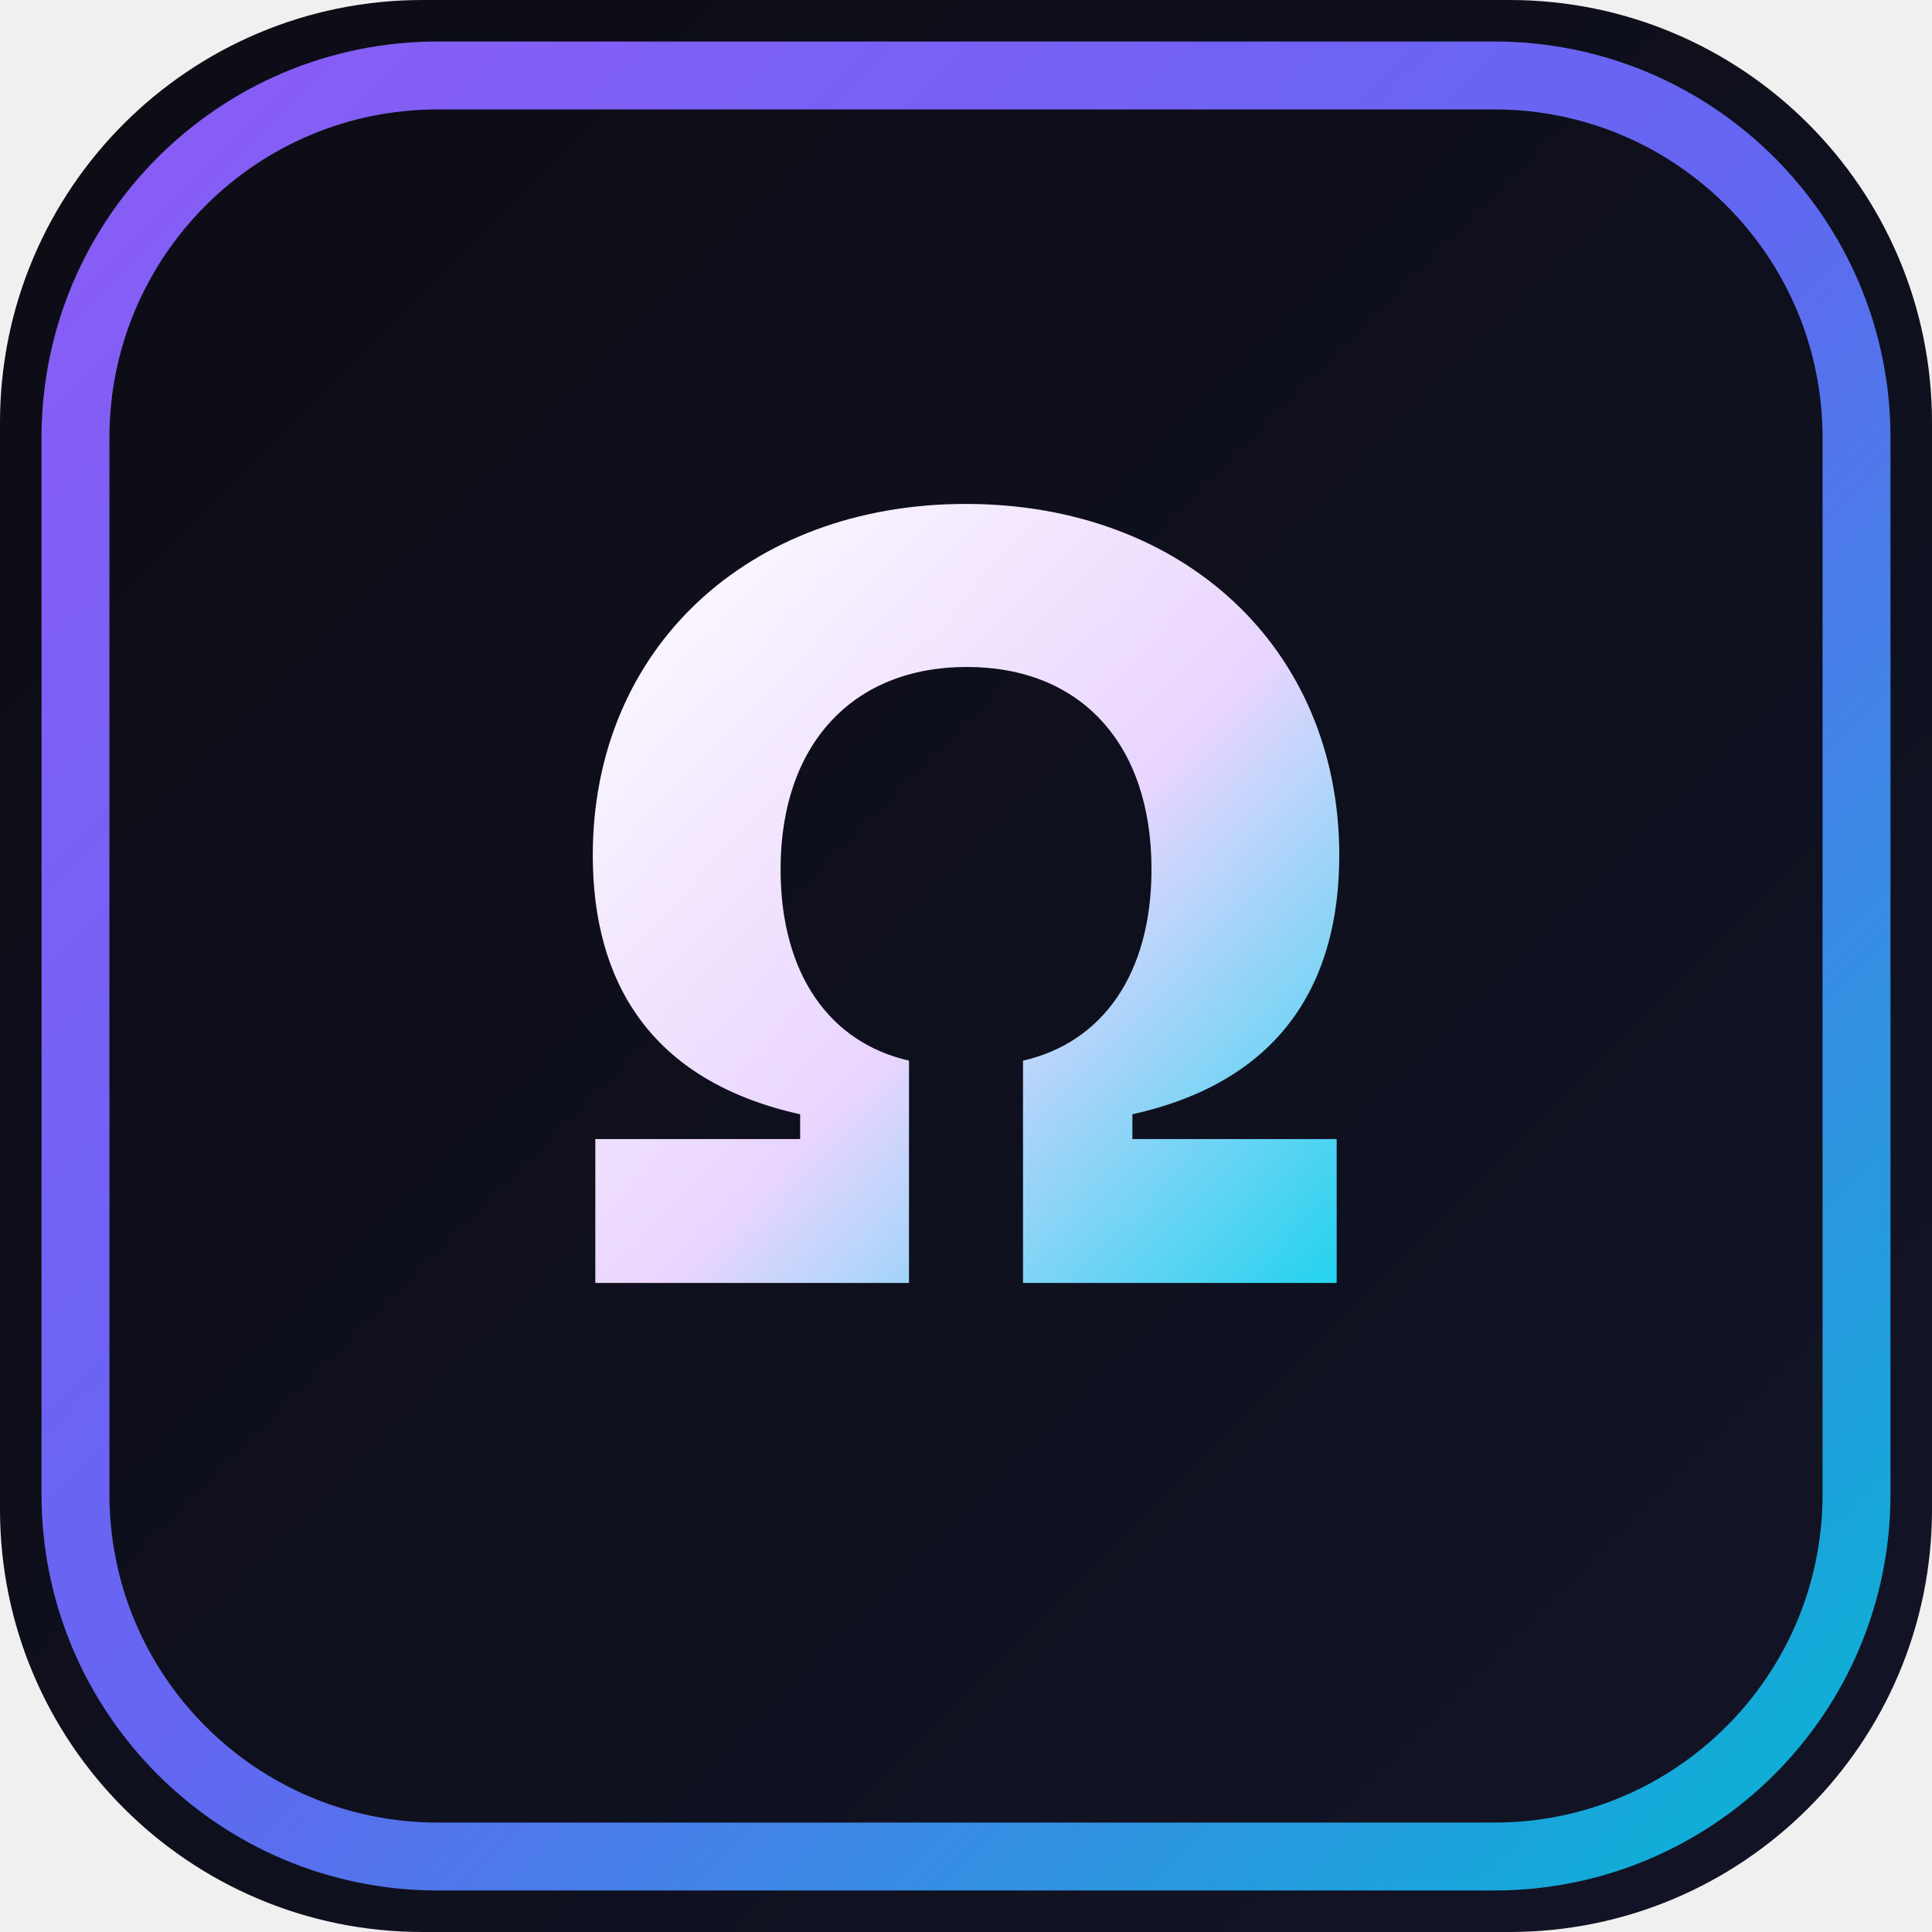
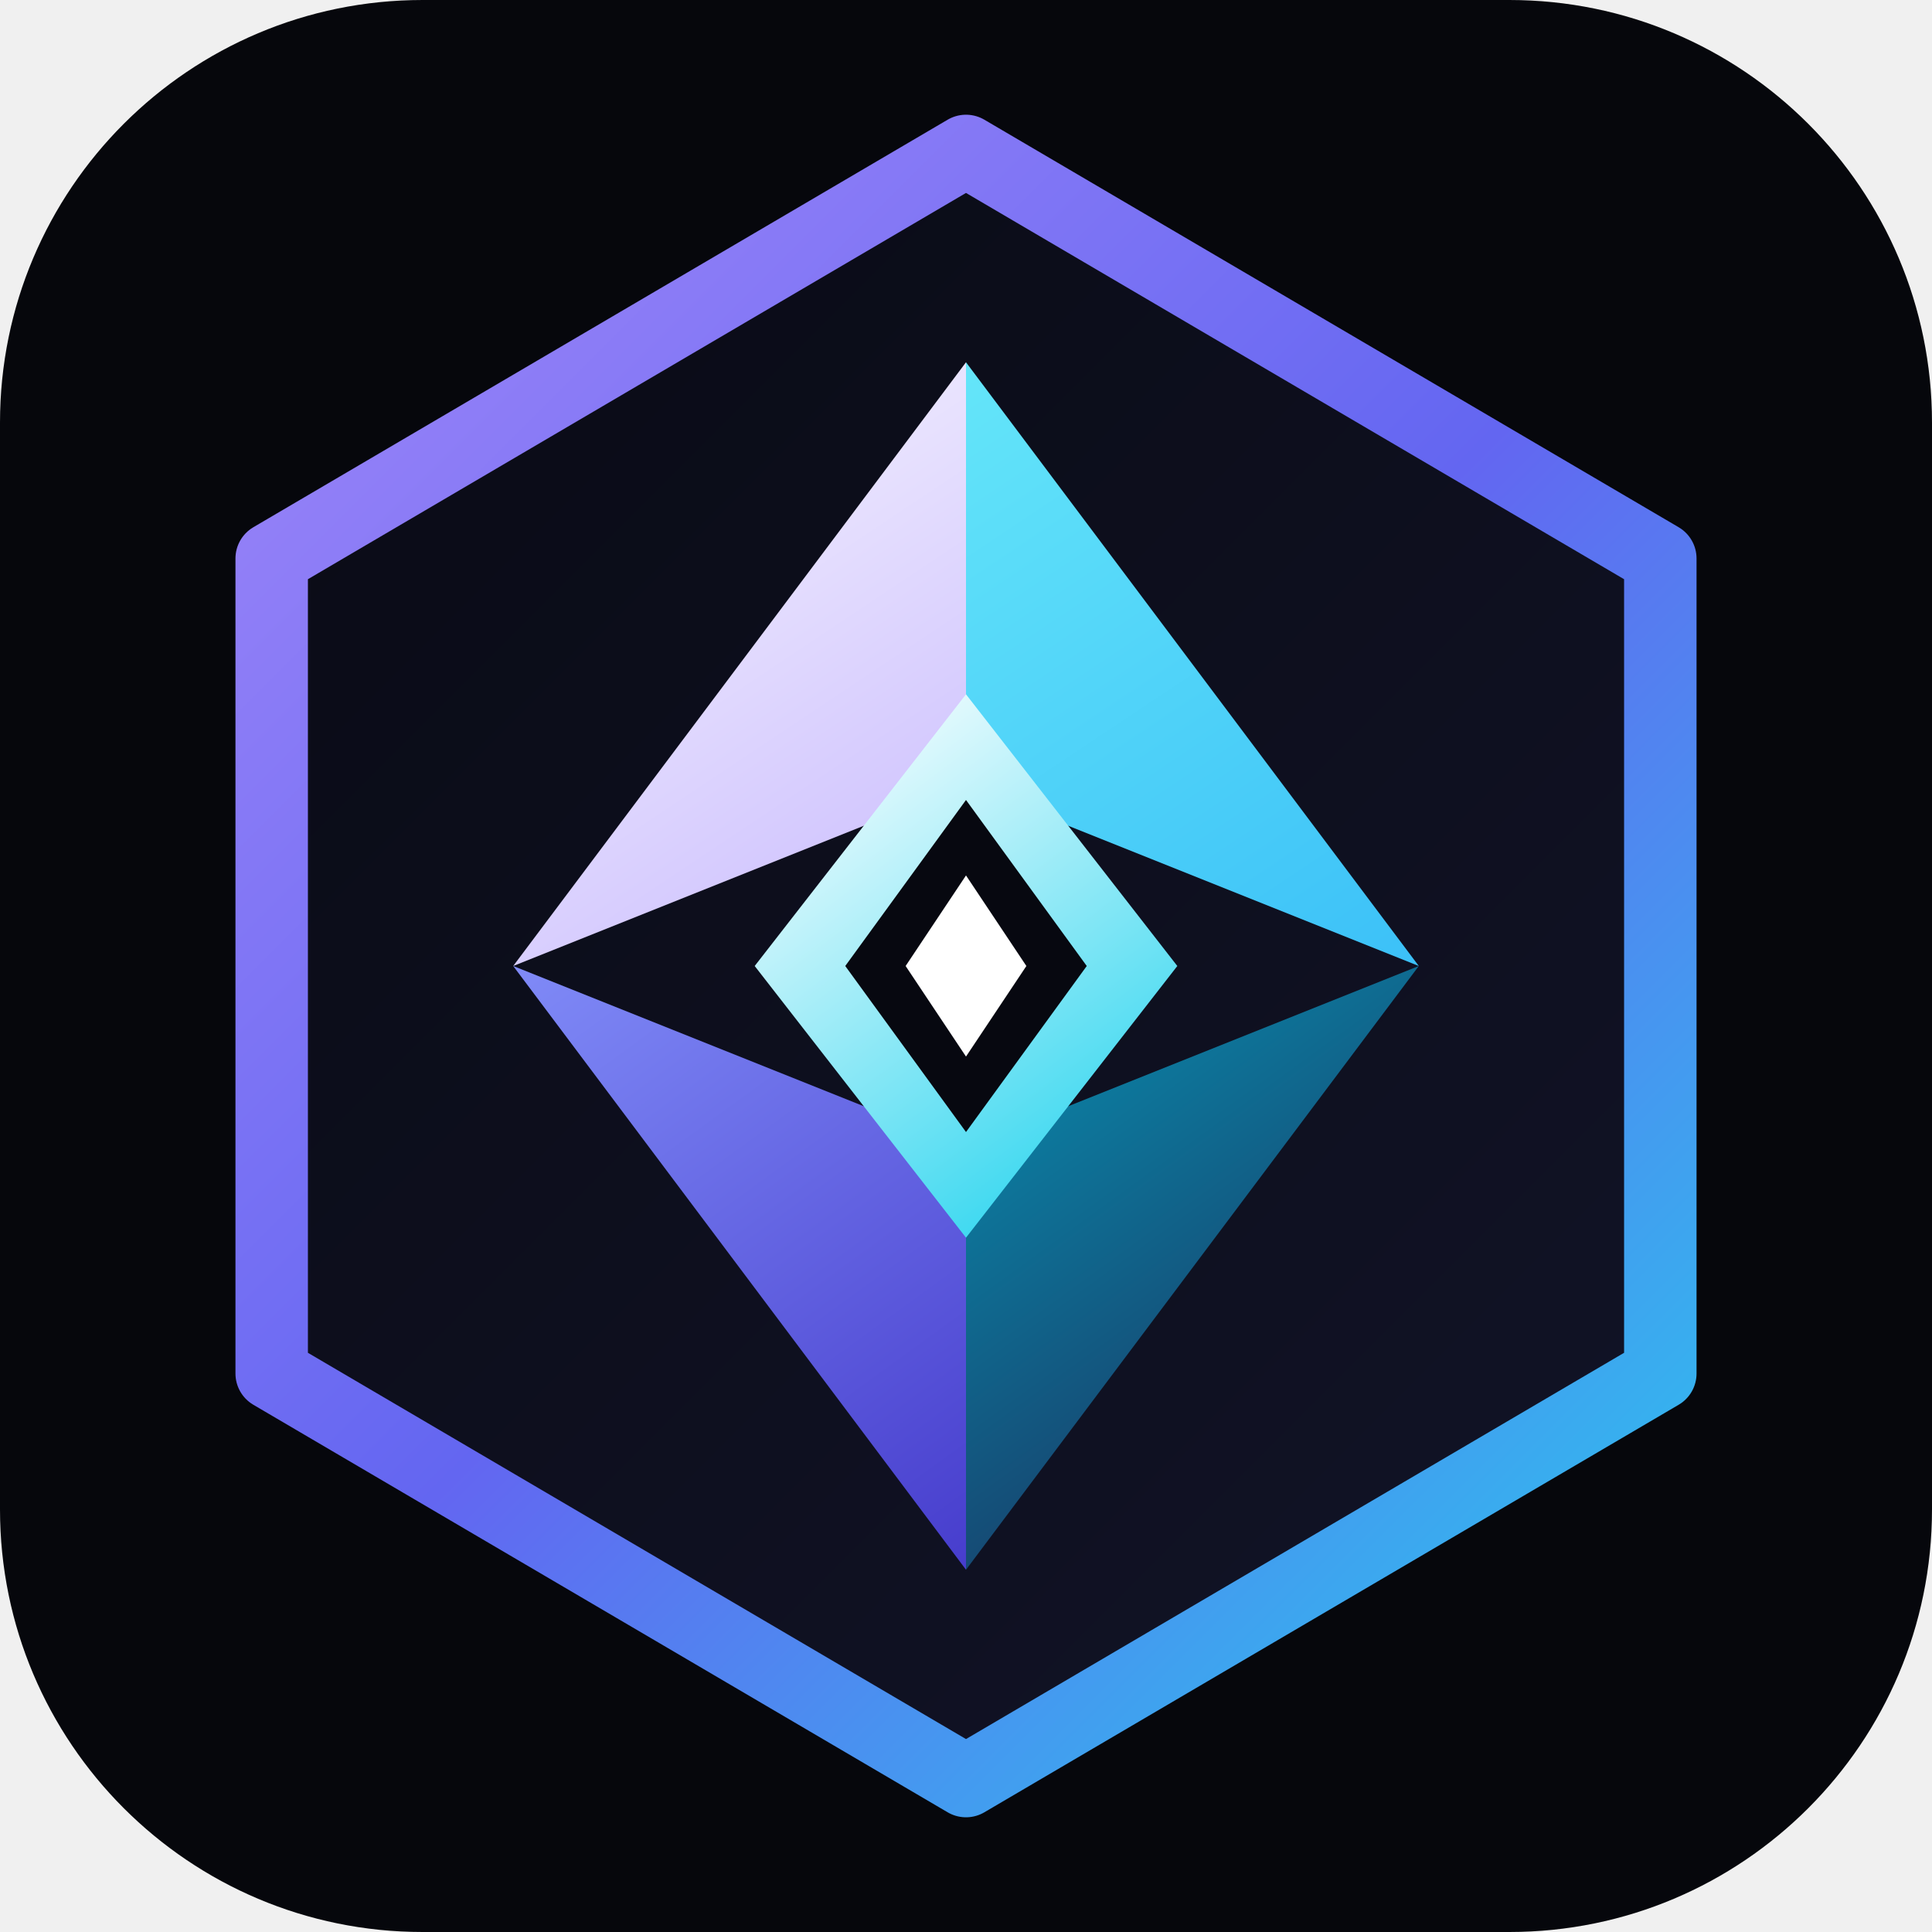
- <svg xmlns="http://www.w3.org/2000/svg" viewBox="0 0 512 512" width="512" height="512">
+ <svg xmlns="http://www.w3.org/2000/svg" viewBox="0 0 64 64" width="512" height="512" fill="none">
  <defs>
-     <linearGradient id="bgGrad" x1="0%" y1="0%" x2="100%" y2="100%">
-       <stop offset="0%" stop-color="#0b0c14" />
-       <stop offset="100%" stop-color="#131426" />
+     <linearGradient id="bgGrad" x1="6" y1="6" x2="58" y2="58" gradientUnits="userSpaceOnUse">
+       <stop offset="0%" stop-color="#090a14" />
+       <stop offset="100%" stop-color="#121428" />
    </linearGradient>
-     <linearGradient id="ringGrad" x1="0%" y1="0%" x2="100%" y2="100%">
-       <stop offset="0%" stop-color="#8b5cf6" />
+     <linearGradient id="frameGrad" x1="4" y1="4" x2="60" y2="60" gradientUnits="userSpaceOnUse">
+       <stop offset="0%" stop-color="#a78bfa" />
      <stop offset="50%" stop-color="#6366f1" />
-       <stop offset="100%" stop-color="#06b6d4" />
+       <stop offset="100%" stop-color="#22d3ee" />
    </linearGradient>
-     <linearGradient id="glyphGrad" x1="0%" y1="0%" x2="100%" y2="100%">
+     <linearGradient id="ftl" x1="16" y1="10" x2="32" y2="34" gradientUnits="userSpaceOnUse">
      <stop offset="0%" stop-color="#ffffff" />
-       <stop offset="55%" stop-color="#e9d5ff" />
+       <stop offset="100%" stop-color="#c4b5fd" />
+     </linearGradient>
+     <linearGradient id="ftr" x1="32" y1="10" x2="48" y2="34" gradientUnits="userSpaceOnUse">
+       <stop offset="0%" stop-color="#67e8f9" />
+       <stop offset="100%" stop-color="#38bdf8" />
+     </linearGradient>
+     <linearGradient id="fbl" x1="16" y1="32" x2="32" y2="54" gradientUnits="userSpaceOnUse">
+       <stop offset="0%" stop-color="#818cf8" />
+       <stop offset="100%" stop-color="#4338ca" />
+     </linearGradient>
+     <linearGradient id="fbr" x1="32" y1="32" x2="48" y2="54" gradientUnits="userSpaceOnUse">
+       <stop offset="0%" stop-color="#0891b2" />
+       <stop offset="100%" stop-color="#1e1b4b" />
+     </linearGradient>
+     <linearGradient id="core" x1="26" y1="24" x2="38" y2="40" gradientUnits="userSpaceOnUse">
+       <stop offset="0%" stop-color="#ffffff" />
      <stop offset="100%" stop-color="#22d3ee" />
    </linearGradient>
  </defs>
-   <rect width="512" height="512" rx="112" fill="url(#bgGrad)" />
-   <rect x="20" y="20" width="472" height="472" rx="96" fill="none" stroke="url(#ringGrad)" stroke-width="18" />
-   <text x="256" y="340" text-anchor="middle" font-family="Plus Jakarta Sans, system-ui, -apple-system, sans-serif" font-weight="800" font-size="280" fill="url(#glyphGrad)">Ω</text>
+   <rect width="64" height="64" rx="14" fill="#06070c" />
+   <path d="M32 5L55 18.5V45.5L32 59L9 45.5V18.5L32 5Z" fill="url(#bgGrad)" stroke="url(#frameGrad)" stroke-width="2.4" stroke-linejoin="round" />
+   <polygon points="32,12 17,32 32,26" fill="url(#ftl)" />
+   <polygon points="32,12 47,32 32,26" fill="url(#ftr)" />
+   <polygon points="17,32 32,52 32,38" fill="url(#fbl)" />
+   <polygon points="47,32 32,52 32,38" fill="url(#fbr)" />
+   <polygon points="32,23 39,32 32,41 25,32" fill="url(#core)" />
+   <polygon points="32,26.5 36,32 32,37.5 28,32" fill="#070810" />
+   <polygon points="32,29 34,32 32,35 30,32" fill="#ffffff" />
</svg>
